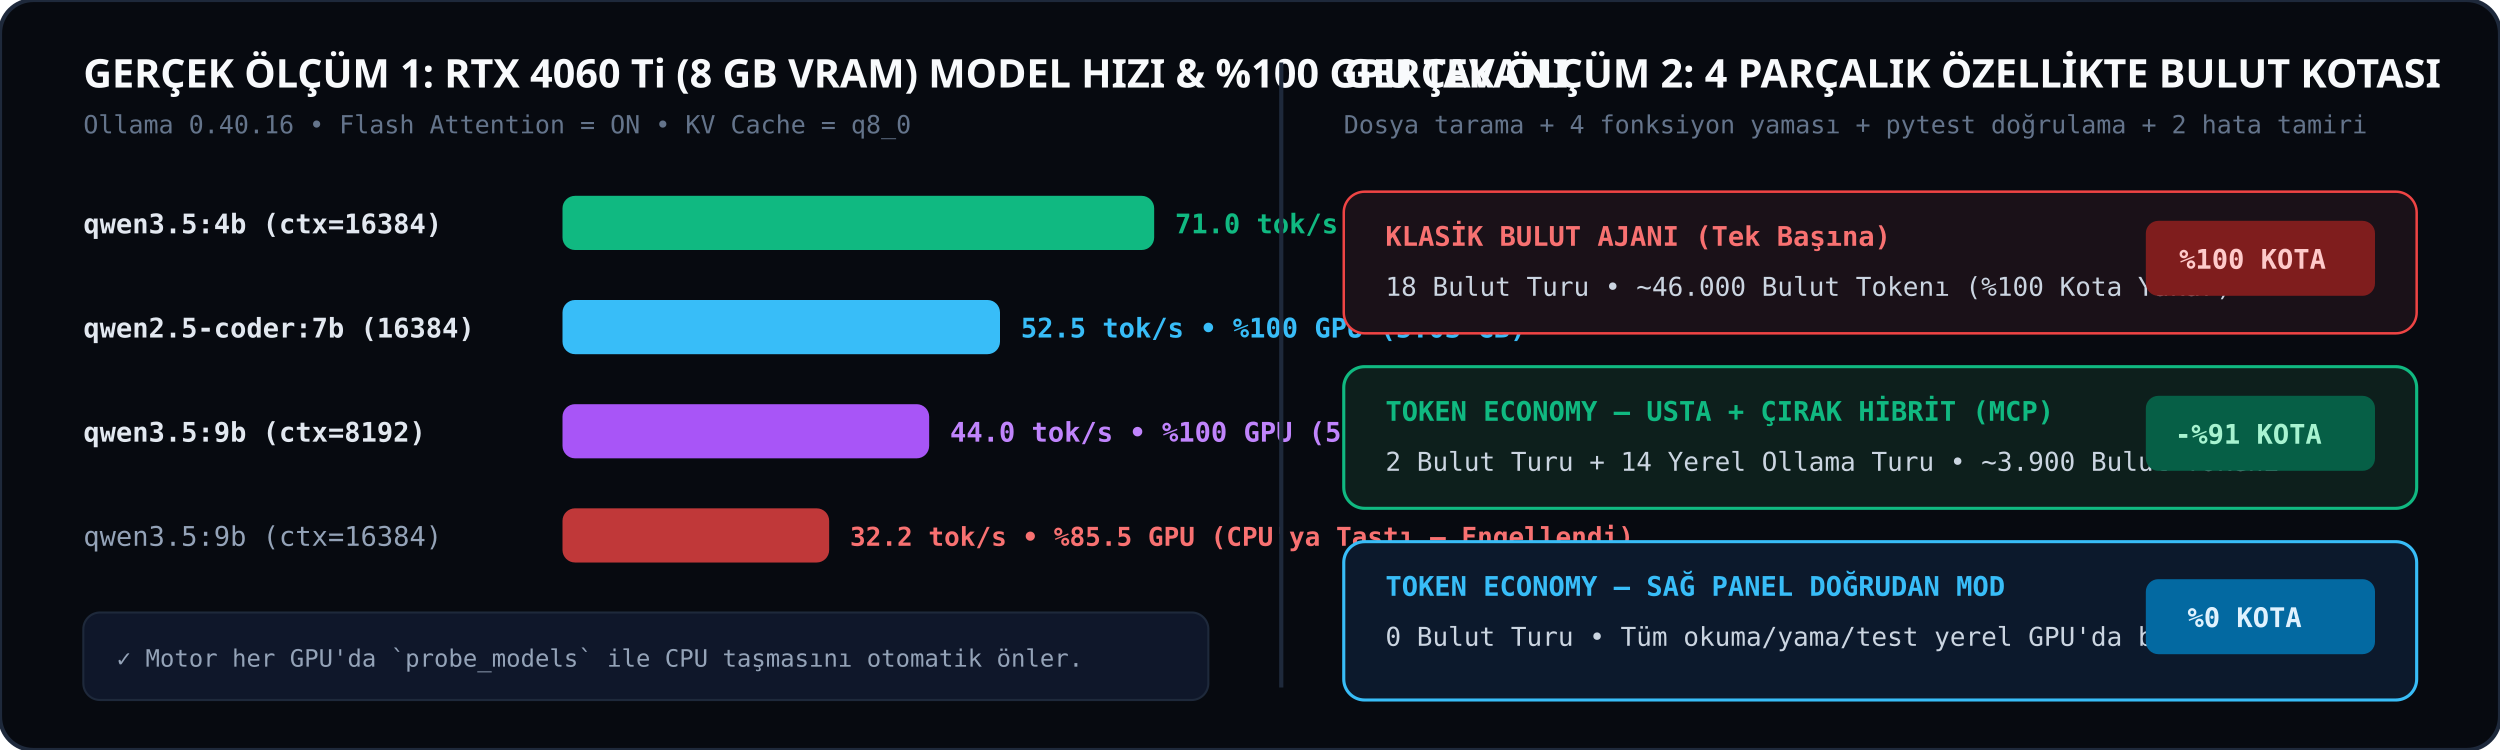
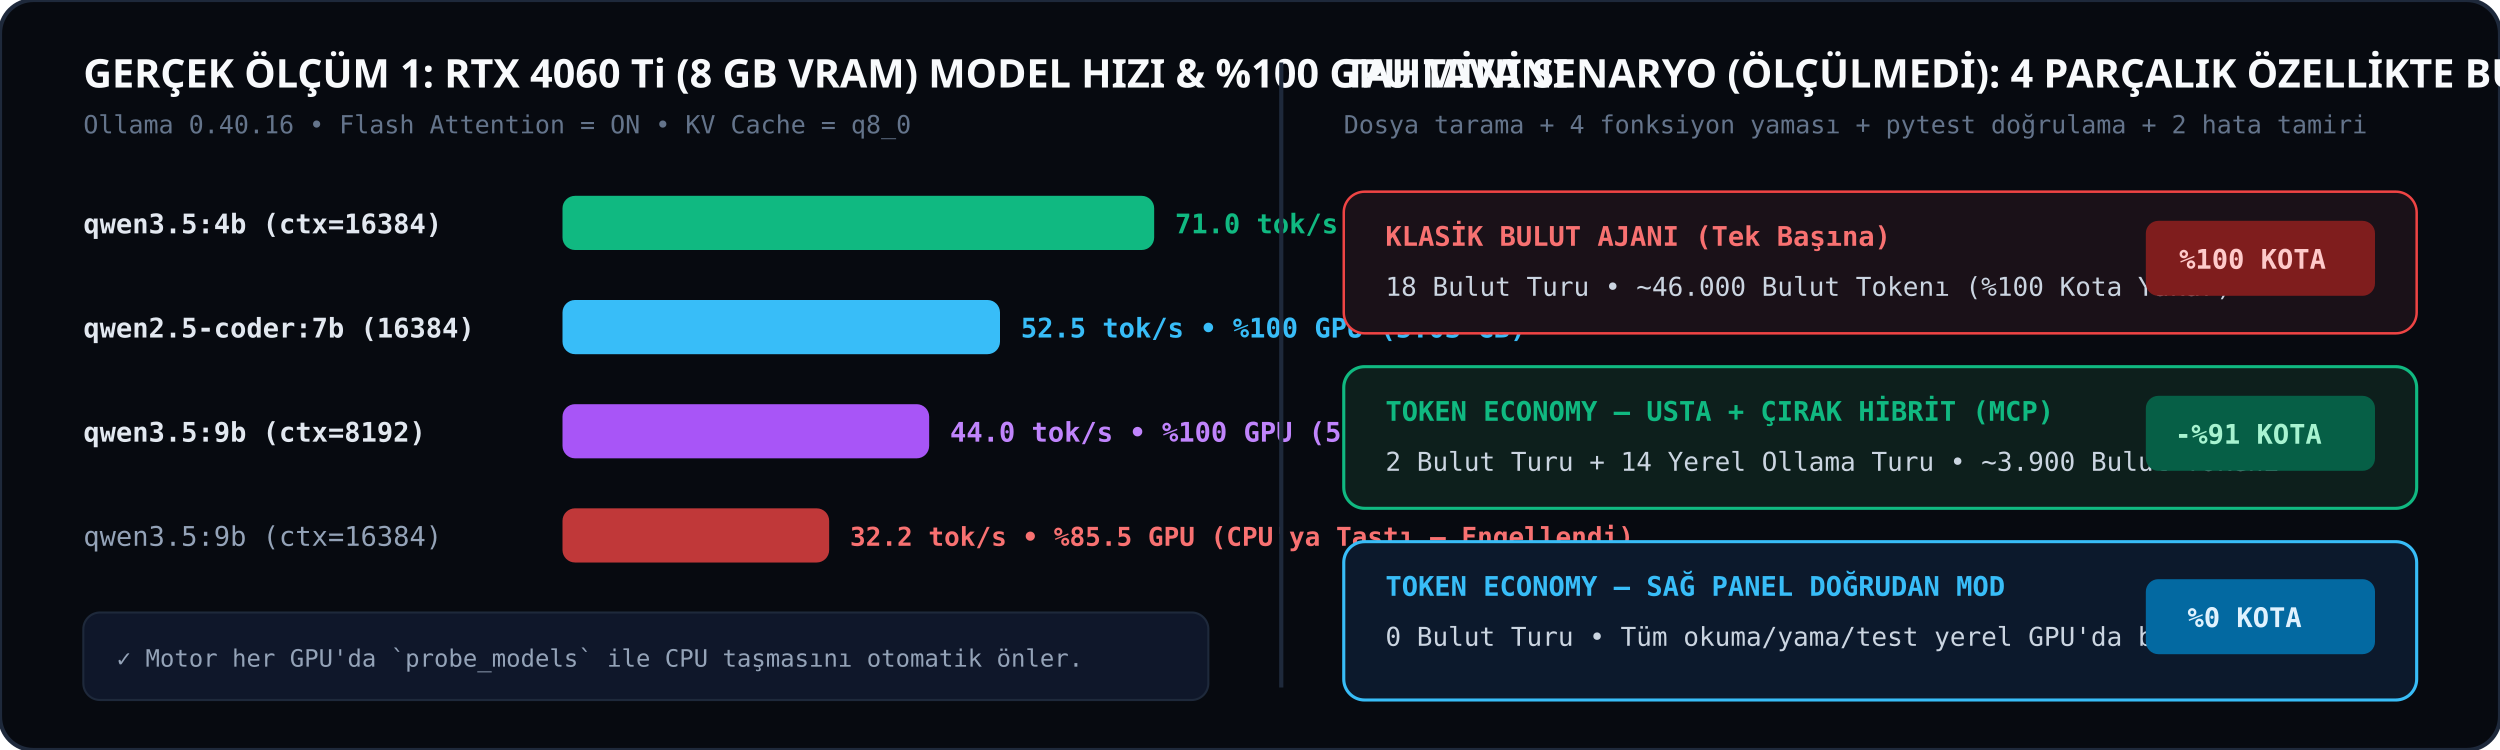
<svg xmlns="http://www.w3.org/2000/svg" viewBox="0 0 1200 360" width="100%" height="360">
  <rect width="1200" height="360" rx="16" fill="#070a10" stroke="#1e293b" stroke-width="2" />
  <text x="40" y="42" fill="#f8fafc" font-family="'Segoe UI', sans-serif" font-size="19" font-weight="800">GERÇEK ÖLÇÜM 1: RTX 4060 Ti (8 GB VRAM) MODEL HIZI &amp; %100 GPU TAVANI</text>
  <text x="40" y="64" fill="#64748b" font-family="Consolas, monospace" font-size="12">Ollama 0.40.16 • Flash Attention = ON • KV Cache = q8_0</text>
  <text x="40" y="112" fill="#e2e8f0" font-family="Consolas, monospace" font-size="13" font-weight="700">qwen3.5:4b (ctx=16384)</text>
  <rect x="270" y="94" width="284" height="26" rx="6" fill="#10b981" />
  <text x="564" y="112" fill="#10b981" font-family="Consolas, monospace" font-size="13" font-weight="800">71.0 tok/s • %100 GPU (3.44 GB)</text>
  <text x="40" y="162" fill="#e2e8f0" font-family="Consolas, monospace" font-size="13" font-weight="700">qwen2.5-coder:7b (16384)</text>
  <rect x="270" y="144" width="210" height="26" rx="6" fill="#38bdf8" />
  <text x="490" y="162" fill="#38bdf8" font-family="Consolas, monospace" font-size="13" font-weight="800">52.5 tok/s • %100 GPU (5.03 GB)</text>
  <text x="40" y="212" fill="#e2e8f0" font-family="Consolas, monospace" font-size="13" font-weight="700">qwen3.5:9b (ctx=8192)</text>
  <rect x="270" y="194" width="176" height="26" rx="6" fill="#a855f7" />
  <text x="456" y="212" fill="#c084fc" font-family="Consolas, monospace" font-size="13" font-weight="800">44.0 tok/s • %100 GPU (5.62 GB)</text>
  <text x="40" y="262" fill="#94a3b8" font-family="Consolas, monospace" font-size="13">qwen3.5:9b (ctx=16384)</text>
  <rect x="270" y="244" width="128" height="26" rx="6" fill="#ef4444" opacity="0.8" />
  <text x="408" y="262" fill="#f87171" font-family="Consolas, monospace" font-size="12.5" font-weight="700">32.2 tok/s • %85.5 GPU (CPU'ya Taştı — Engellendi)</text>
  <rect x="40" y="294" width="540" height="42" rx="8" fill="#0f172a" stroke="#1e293b" />
  <text x="56" y="320" fill="#94a3b8" font-family="Consolas, monospace" font-size="11.5">✓ Motor her GPU'da `probe_models` ile CPU taşmasını otomatik önler.</text>
  <line x1="615" y1="30" x2="615" y2="330" stroke="#1e293b" stroke-width="2" />
-   <text x="645" y="42" fill="#f8fafc" font-family="'Segoe UI', sans-serif" font-size="19" font-weight="800">GERÇEK ÖLÇÜM 2: 4 PARÇALIK ÖZELLİKTE BULUT KOTASI</text>
+   <text x="645" y="42" fill="#f8fafc" font-family="'Segoe UI', sans-serif" font-size="19" font-weight="800">TAHMİNİ SENARYO (ÖLÇÜLMEDİ): 4 PARÇALIK ÖZELLİKTE BULUT KOTASI</text>
  <text x="645" y="64" fill="#64748b" font-family="Consolas, monospace" font-size="12">Dosya tarama + 4 fonksiyon yaması + pytest doğrulama + 2 hata tamiri</text>
  <rect x="645" y="92" width="515" height="68" rx="10" fill="#1a1118" stroke="#ef4444" stroke-width="1.2" />
  <text x="665" y="118" fill="#f87171" font-family="Consolas, monospace" font-size="13" font-weight="700">KLASİK BULUT AJANI (Tek Başına)</text>
  <text x="665" y="142" fill="#cbd5e1" font-family="Consolas, monospace" font-size="12.5">18 Bulut Turu • ~46.000 Bulut Tokenı (%100 Kota Yakar)</text>
  <rect x="1030" y="106" width="110" height="36" rx="6" fill="#7f1d1d" />
  <text x="1046" y="129" fill="#fecaca" font-family="Consolas, monospace" font-size="13" font-weight="800">%100 KOTA</text>
  <rect x="645" y="176" width="515" height="68" rx="10" fill="#0d1f1c" stroke="#10b981" stroke-width="1.5" />
  <text x="665" y="202" fill="#10b981" font-family="Consolas, monospace" font-size="13" font-weight="700">TOKEN ECONOMY — USTA + ÇIRAK HİBRİT (MCP)</text>
  <text x="665" y="226" fill="#cbd5e1" font-family="Consolas, monospace" font-size="12.5">2 Bulut Turu + 14 Yerel Ollama Turu • ~3.900 Bulut Tokenı</text>
  <rect x="1030" y="190" width="110" height="36" rx="6" fill="#065f46" />
  <text x="1044" y="213" fill="#a7f3d0" font-family="Consolas, monospace" font-size="13" font-weight="800">-%91 KOTA</text>
  <rect x="645" y="260" width="515" height="76" rx="10" fill="#0c192c" stroke="#38bdf8" stroke-width="1.5" />
  <text x="665" y="286" fill="#38bdf8" font-family="Consolas, monospace" font-size="13" font-weight="700">TOKEN ECONOMY — SAĞ PANEL DOĞRUDAN MOD</text>
  <text x="665" y="310" fill="#cbd5e1" font-family="Consolas, monospace" font-size="12.5">0 Bulut Turu • Tüm okuma/yama/test yerel GPU'da biter</text>
  <rect x="1030" y="278" width="110" height="36" rx="6" fill="#0369a1" />
  <text x="1050" y="301" fill="#e0f2fe" font-family="Consolas, monospace" font-size="13" font-weight="800">%0 KOTA</text>
</svg>
